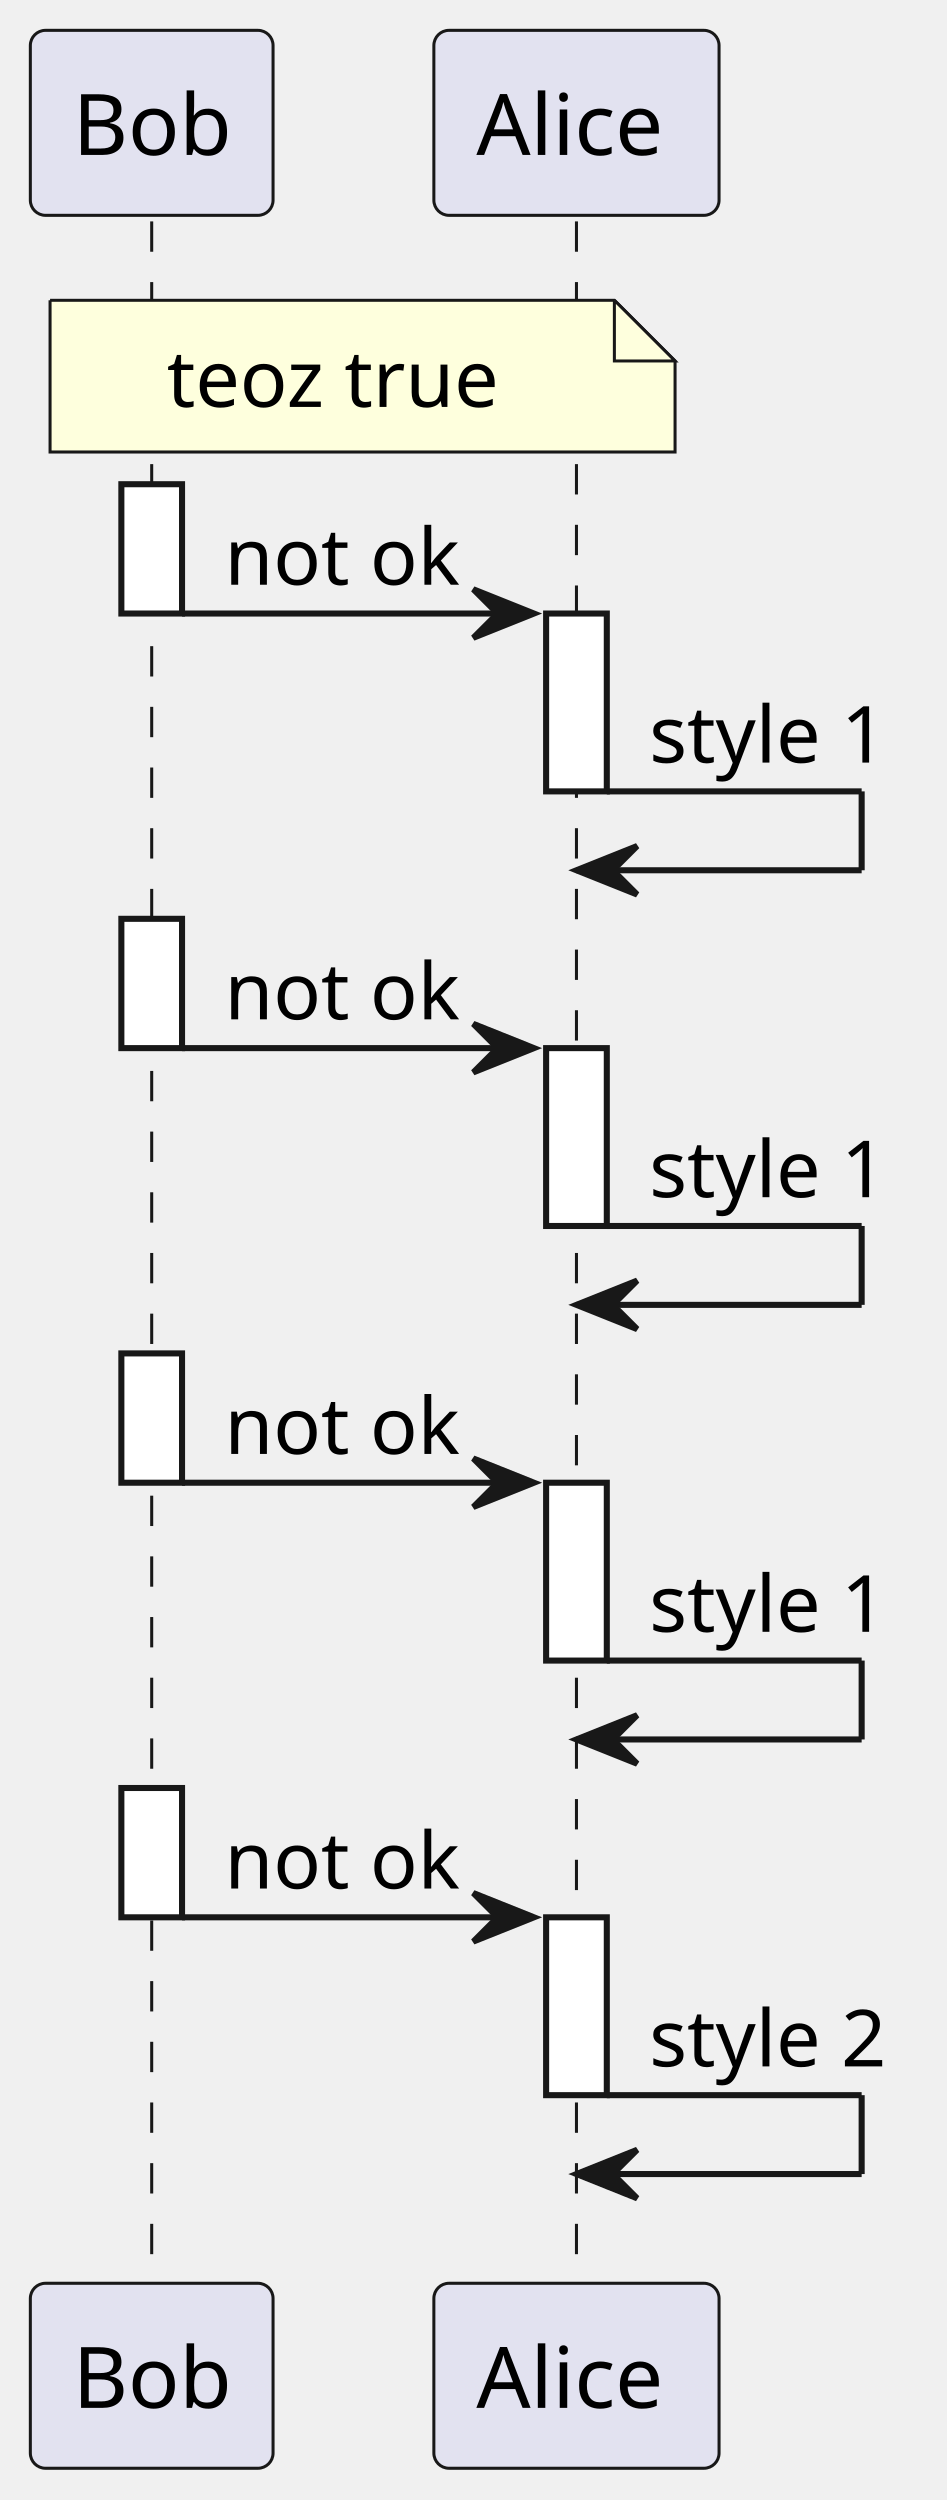
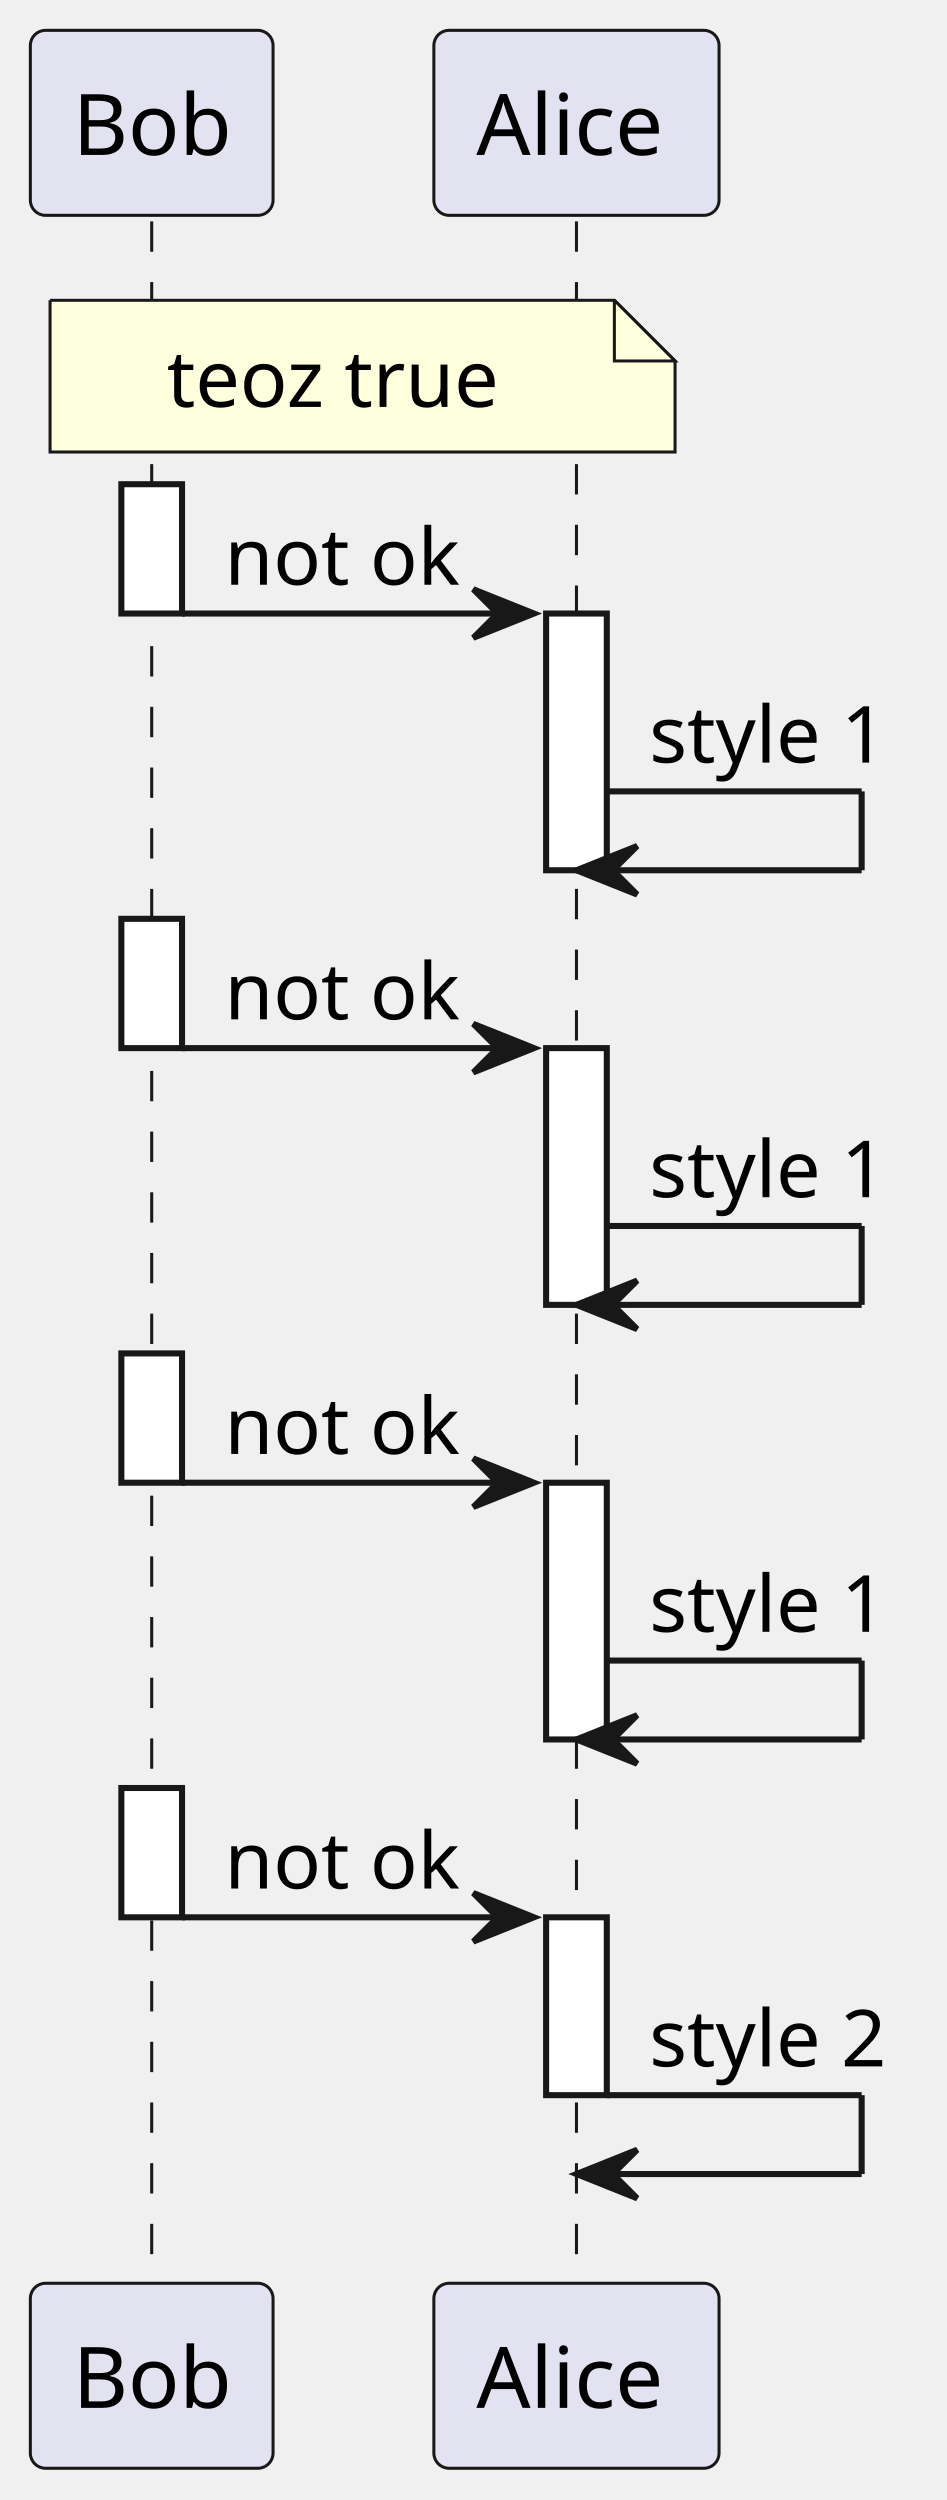
<svg xmlns="http://www.w3.org/2000/svg" contentStyleType="text/css" height="412px" preserveAspectRatio="none" style="width:156px;height:412px;background:#FFFFFF;" version="1.1" viewBox="0 0 156 412" width="156px" zoomAndPan="magnify">
  <defs />
  <g>
    <line style="stroke:#181818;stroke-width:0.5;stroke-dasharray:5.0,5.0;" x1="25" x2="25" y1="36.488" y2="376.283" />
    <rect fill="#FFFFFF" height="21.311" style="stroke:#181818;stroke-width:1.0;" width="10" x="20" y="79.799" />
    <rect fill="#FFFFFF" height="21.311" style="stroke:#181818;stroke-width:1.0;" width="10" x="20" y="151.42" />
    <rect fill="#FFFFFF" height="21.311" style="stroke:#181818;stroke-width:1.0;" width="10" x="20" y="223.041" />
    <rect fill="#FFFFFF" height="21.311" style="stroke:#181818;stroke-width:1.0;" width="10" x="20" y="294.662" />
    <line style="stroke:#181818;stroke-width:0.5;stroke-dasharray:5.0,5.0;" x1="95" x2="95" y1="36.488" y2="376.283" />
-     <rect fill="#FFFFFF" height="29.311" style="stroke:#181818;stroke-width:1.0;" width="10" x="90" y="101.109" />
-     <rect fill="#FFFFFF" height="29.311" style="stroke:#181818;stroke-width:1.0;" width="10" x="90" y="172.731" />
-     <rect fill="#FFFFFF" height="29.311" style="stroke:#181818;stroke-width:1.0;" width="10" x="90" y="244.352" />
+     <rect fill="#FFFFFF" height="42.31" style="stroke:#181818;stroke-width:1.0;" width="10" x="90" y="101.109" />
+     <rect fill="#FFFFFF" height="42.31" style="stroke:#181818;stroke-width:1.0;" width="10" x="90" y="172.731" />
+     <rect fill="#FFFFFF" height="42.31" style="stroke:#181818;stroke-width:1.0;" width="10" x="90" y="244.352" />
    <rect fill="#FFFFFF" height="29.311" style="stroke:#181818;stroke-width:1.0;" width="10" x="90" y="315.973" />
    <rect fill="#E2E2F0" height="30.488" rx="2.5" ry="2.5" style="stroke:#181818;stroke-width:0.5;" width="40" x="5" y="5" />
    <text fill="#000000" font-family="sans-serif" font-size="14" lengthAdjust="spacing" textLength="26" x="12" y="25.535">Bob</text>
    <rect fill="#E2E2F0" height="30.488" rx="2.5" ry="2.5" style="stroke:#181818;stroke-width:0.5;" width="47" x="71.5" y="5" />
    <text fill="#000000" font-family="sans-serif" font-size="14" lengthAdjust="spacing" textLength="33" x="78.5" y="25.535">Alice</text>
    <rect fill="#E2E2F0" height="30.488" rx="2.5" ry="2.5" style="stroke:#181818;stroke-width:0.5;" width="40" x="5" y="376.283" />
    <text fill="#000000" font-family="sans-serif" font-size="14" lengthAdjust="spacing" textLength="26" x="12" y="396.818">Bob</text>
    <rect fill="#E2E2F0" height="30.488" rx="2.5" ry="2.5" style="stroke:#181818;stroke-width:0.5;" width="47" x="71.5" y="376.283" />
    <text fill="#000000" font-family="sans-serif" font-size="14" lengthAdjust="spacing" textLength="33" x="78.5" y="396.818">Alice</text>
    <path d="M8.25,49.488 L8.25,74.488 L111.25,74.488 L111.25,59.488 L101.25,49.488 L8.25,49.488 " fill="#FEFFDD" style="stroke:#181818;stroke-width:0.5;" />
    <path d="M101.25,49.488 L101.25,59.488 L111.25,59.488 L101.25,49.488 " fill="#FEFFDD" style="stroke:#181818;stroke-width:0.5;" />
    <text fill="#000000" font-family="sans-serif" font-size="13" lengthAdjust="spacing" textLength="56" x="27.5" y="67.057">teoz true</text>
    <polygon fill="#181818" points="78,97.109,88,101.109,78,105.109,82,101.109" style="stroke:#181818;stroke-width:1.0;" />
    <line style="stroke:#181818;stroke-width:1.0;" x1="30" x2="84" y1="101.109" y2="101.109" />
    <text fill="#000000" font-family="sans-serif" font-size="13" lengthAdjust="spacing" textLength="41" x="37" y="96.367">not ok</text>
    <line style="stroke:#181818;stroke-width:1.0;" x1="100" x2="142" y1="130.42" y2="130.42" />
    <line style="stroke:#181818;stroke-width:1.0;" x1="142" x2="142" y1="130.42" y2="143.42" />
    <line style="stroke:#181818;stroke-width:1.0;" x1="95" x2="142" y1="143.42" y2="143.42" />
    <polygon fill="#181818" points="105,139.42,95,143.42,105,147.42,101,143.42" style="stroke:#181818;stroke-width:1.0;" />
    <text fill="#000000" font-family="sans-serif" font-size="13" lengthAdjust="spacing" textLength="42" x="107" y="125.678">style 1</text>
    <polygon fill="#181818" points="78,168.731,88,172.731,78,176.731,82,172.731" style="stroke:#181818;stroke-width:1.0;" />
    <line style="stroke:#181818;stroke-width:1.0;" x1="30" x2="84" y1="172.731" y2="172.731" />
    <text fill="#000000" font-family="sans-serif" font-size="13" lengthAdjust="spacing" textLength="41" x="37" y="167.988">not ok</text>
    <line style="stroke:#181818;stroke-width:1.0;" x1="100" x2="142" y1="202.041" y2="202.041" />
    <line style="stroke:#181818;stroke-width:1.0;" x1="142" x2="142" y1="202.041" y2="215.041" />
    <line style="stroke:#181818;stroke-width:1.0;" x1="95" x2="142" y1="215.041" y2="215.041" />
    <polygon fill="#181818" points="105,211.041,95,215.041,105,219.041,101,215.041" style="stroke:#181818;stroke-width:1.0;" />
    <text fill="#000000" font-family="sans-serif" font-size="13" lengthAdjust="spacing" textLength="42" x="107" y="197.299">style 1</text>
    <polygon fill="#181818" points="78,240.352,88,244.352,78,248.352,82,244.352" style="stroke:#181818;stroke-width:1.0;" />
    <line style="stroke:#181818;stroke-width:1.0;" x1="30" x2="84" y1="244.352" y2="244.352" />
    <text fill="#000000" font-family="sans-serif" font-size="13" lengthAdjust="spacing" textLength="41" x="37" y="239.609">not ok</text>
    <line style="stroke:#181818;stroke-width:1.0;" x1="100" x2="142" y1="273.662" y2="273.662" />
    <line style="stroke:#181818;stroke-width:1.0;" x1="142" x2="142" y1="273.662" y2="286.662" />
    <line style="stroke:#181818;stroke-width:1.0;" x1="95" x2="142" y1="286.662" y2="286.662" />
    <polygon fill="#181818" points="105,282.662,95,286.662,105,290.662,101,286.662" style="stroke:#181818;stroke-width:1.0;" />
    <text fill="#000000" font-family="sans-serif" font-size="13" lengthAdjust="spacing" textLength="42" x="107" y="268.92">style 1</text>
    <polygon fill="#181818" points="78,311.973,88,315.973,78,319.973,82,315.973" style="stroke:#181818;stroke-width:1.0;" />
    <line style="stroke:#181818;stroke-width:1.0;" x1="30" x2="84" y1="315.973" y2="315.973" />
    <text fill="#000000" font-family="sans-serif" font-size="13" lengthAdjust="spacing" textLength="41" x="37" y="311.231">not ok</text>
    <line style="stroke:#181818;stroke-width:1.0;" x1="100" x2="142" y1="345.283" y2="345.283" />
    <line style="stroke:#181818;stroke-width:1.0;" x1="142" x2="142" y1="345.283" y2="358.283" />
    <line style="stroke:#181818;stroke-width:1.0;" x1="95" x2="142" y1="358.283" y2="358.283" />
    <polygon fill="#181818" points="105,354.283,95,358.283,105,362.283,101,358.283" style="stroke:#181818;stroke-width:1.0;" />
    <text fill="#000000" font-family="sans-serif" font-size="13" lengthAdjust="spacing" textLength="42" x="107" y="340.541">style 2</text>
  </g>
</svg>
